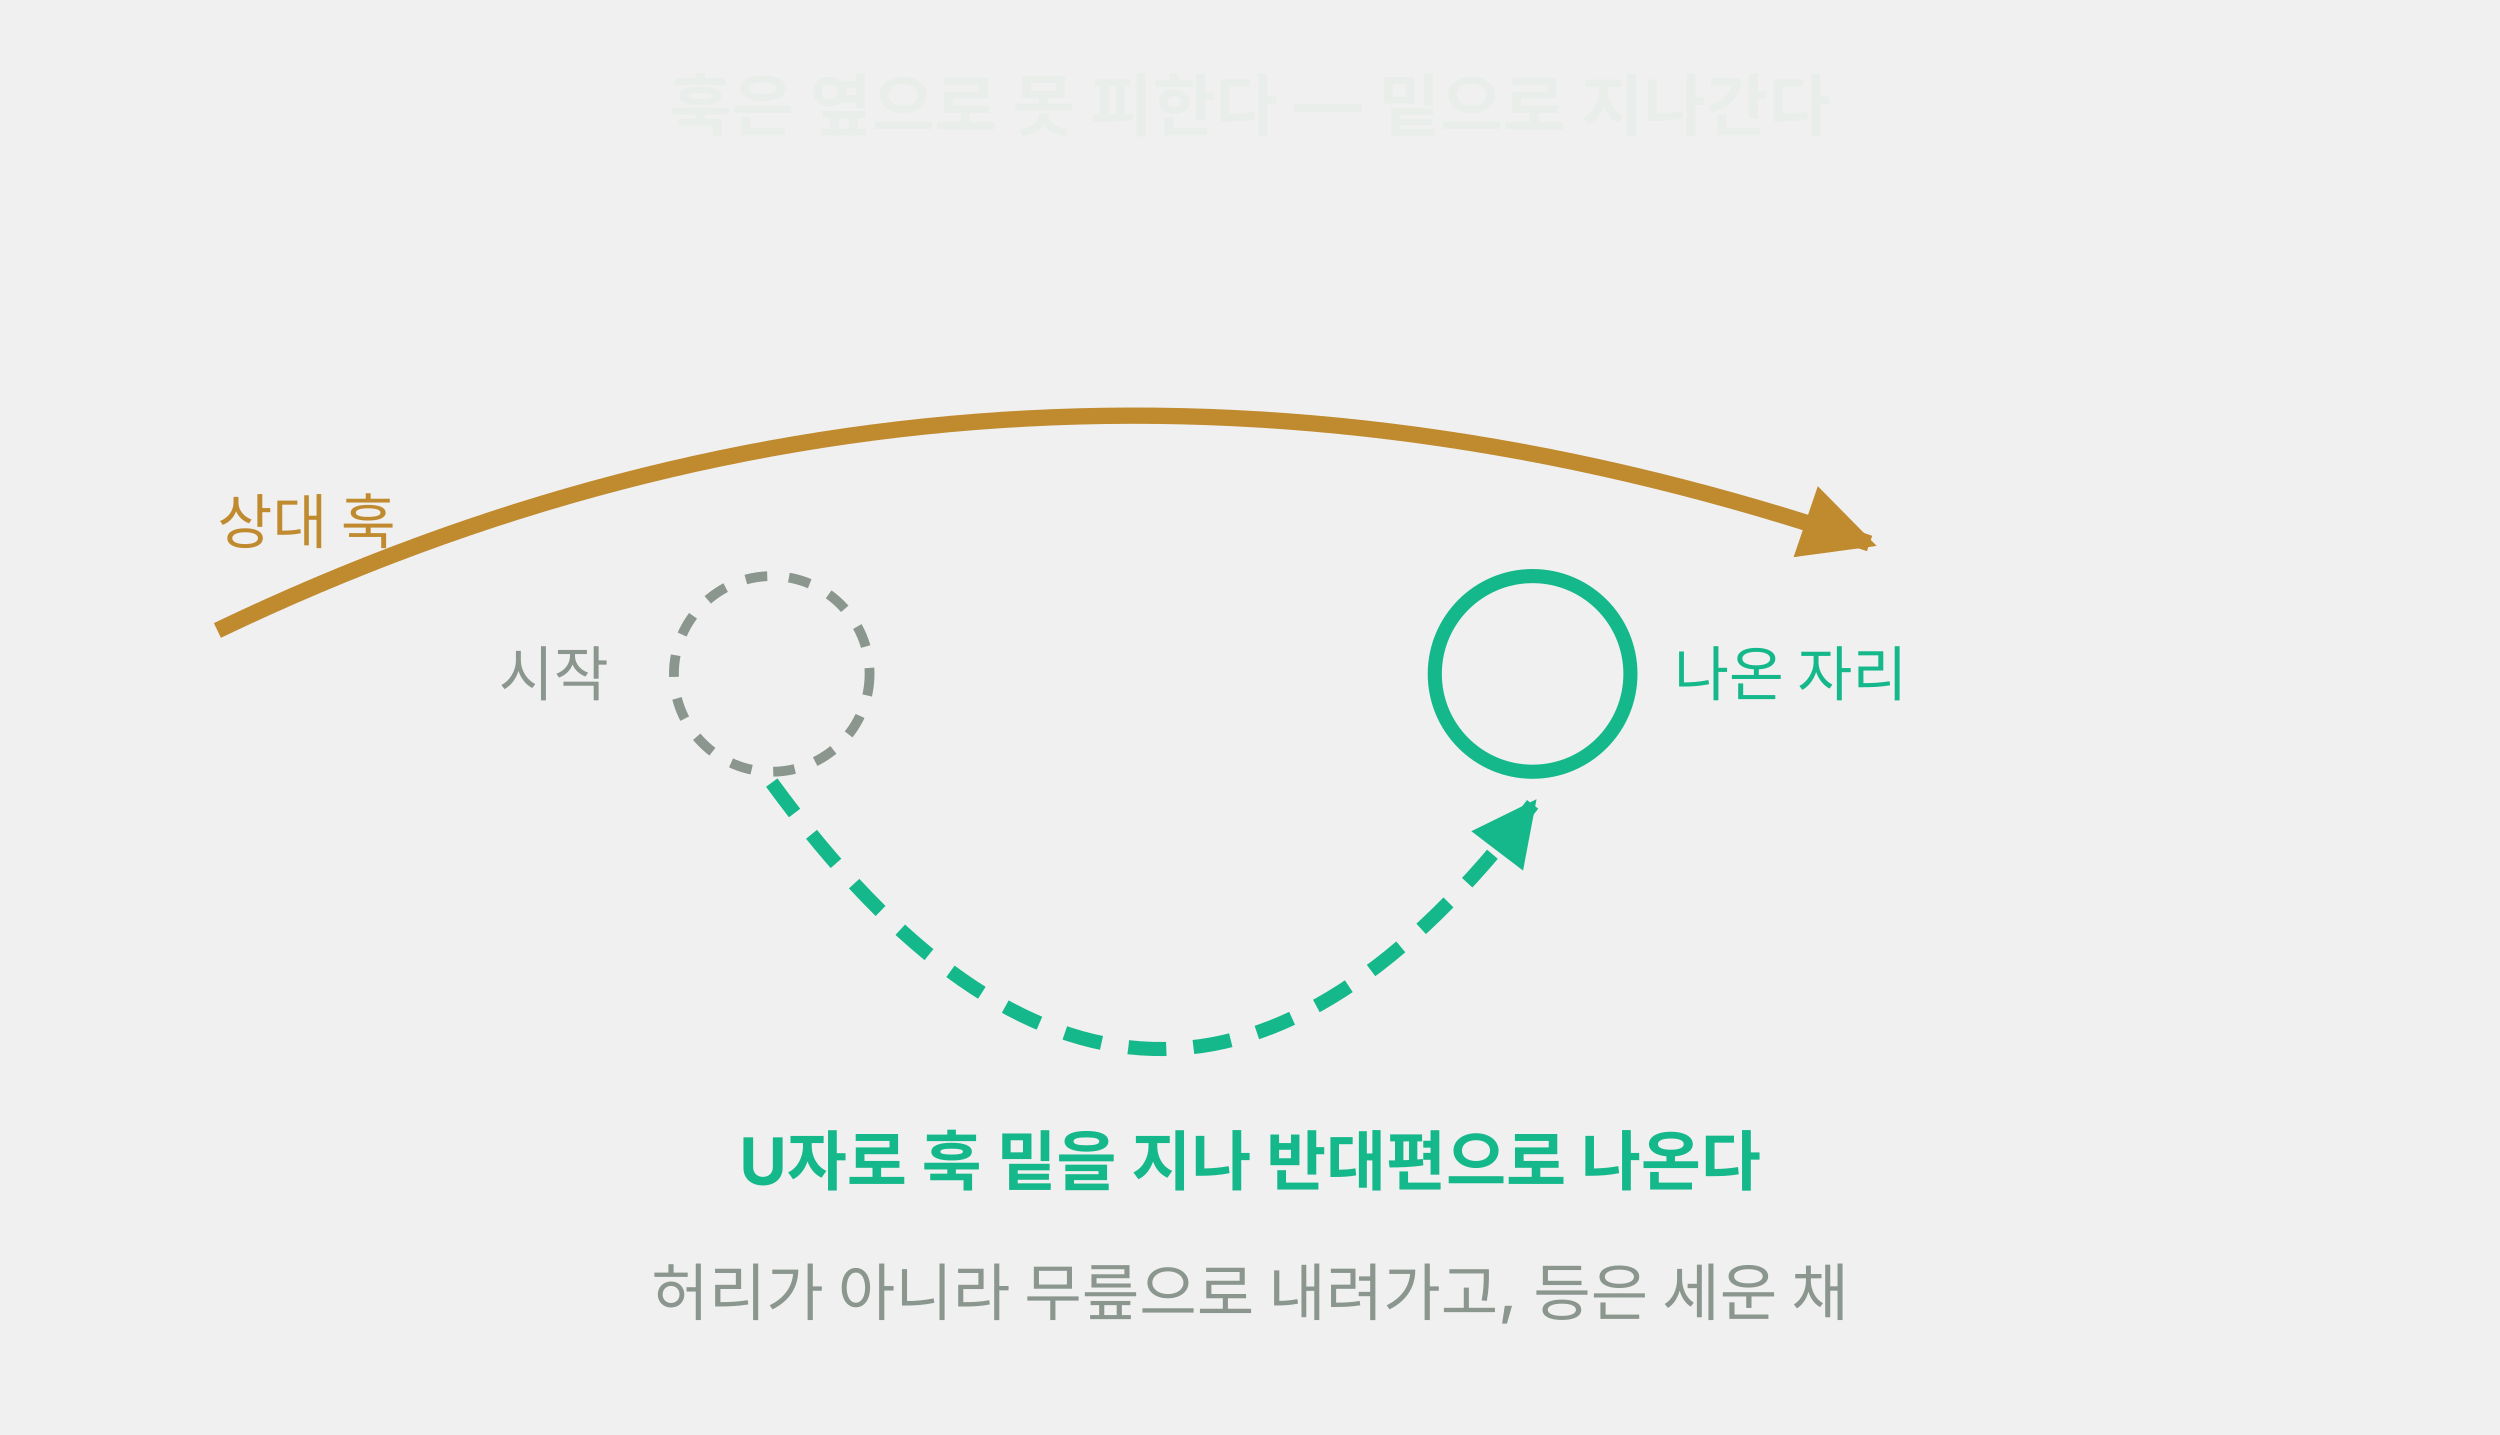
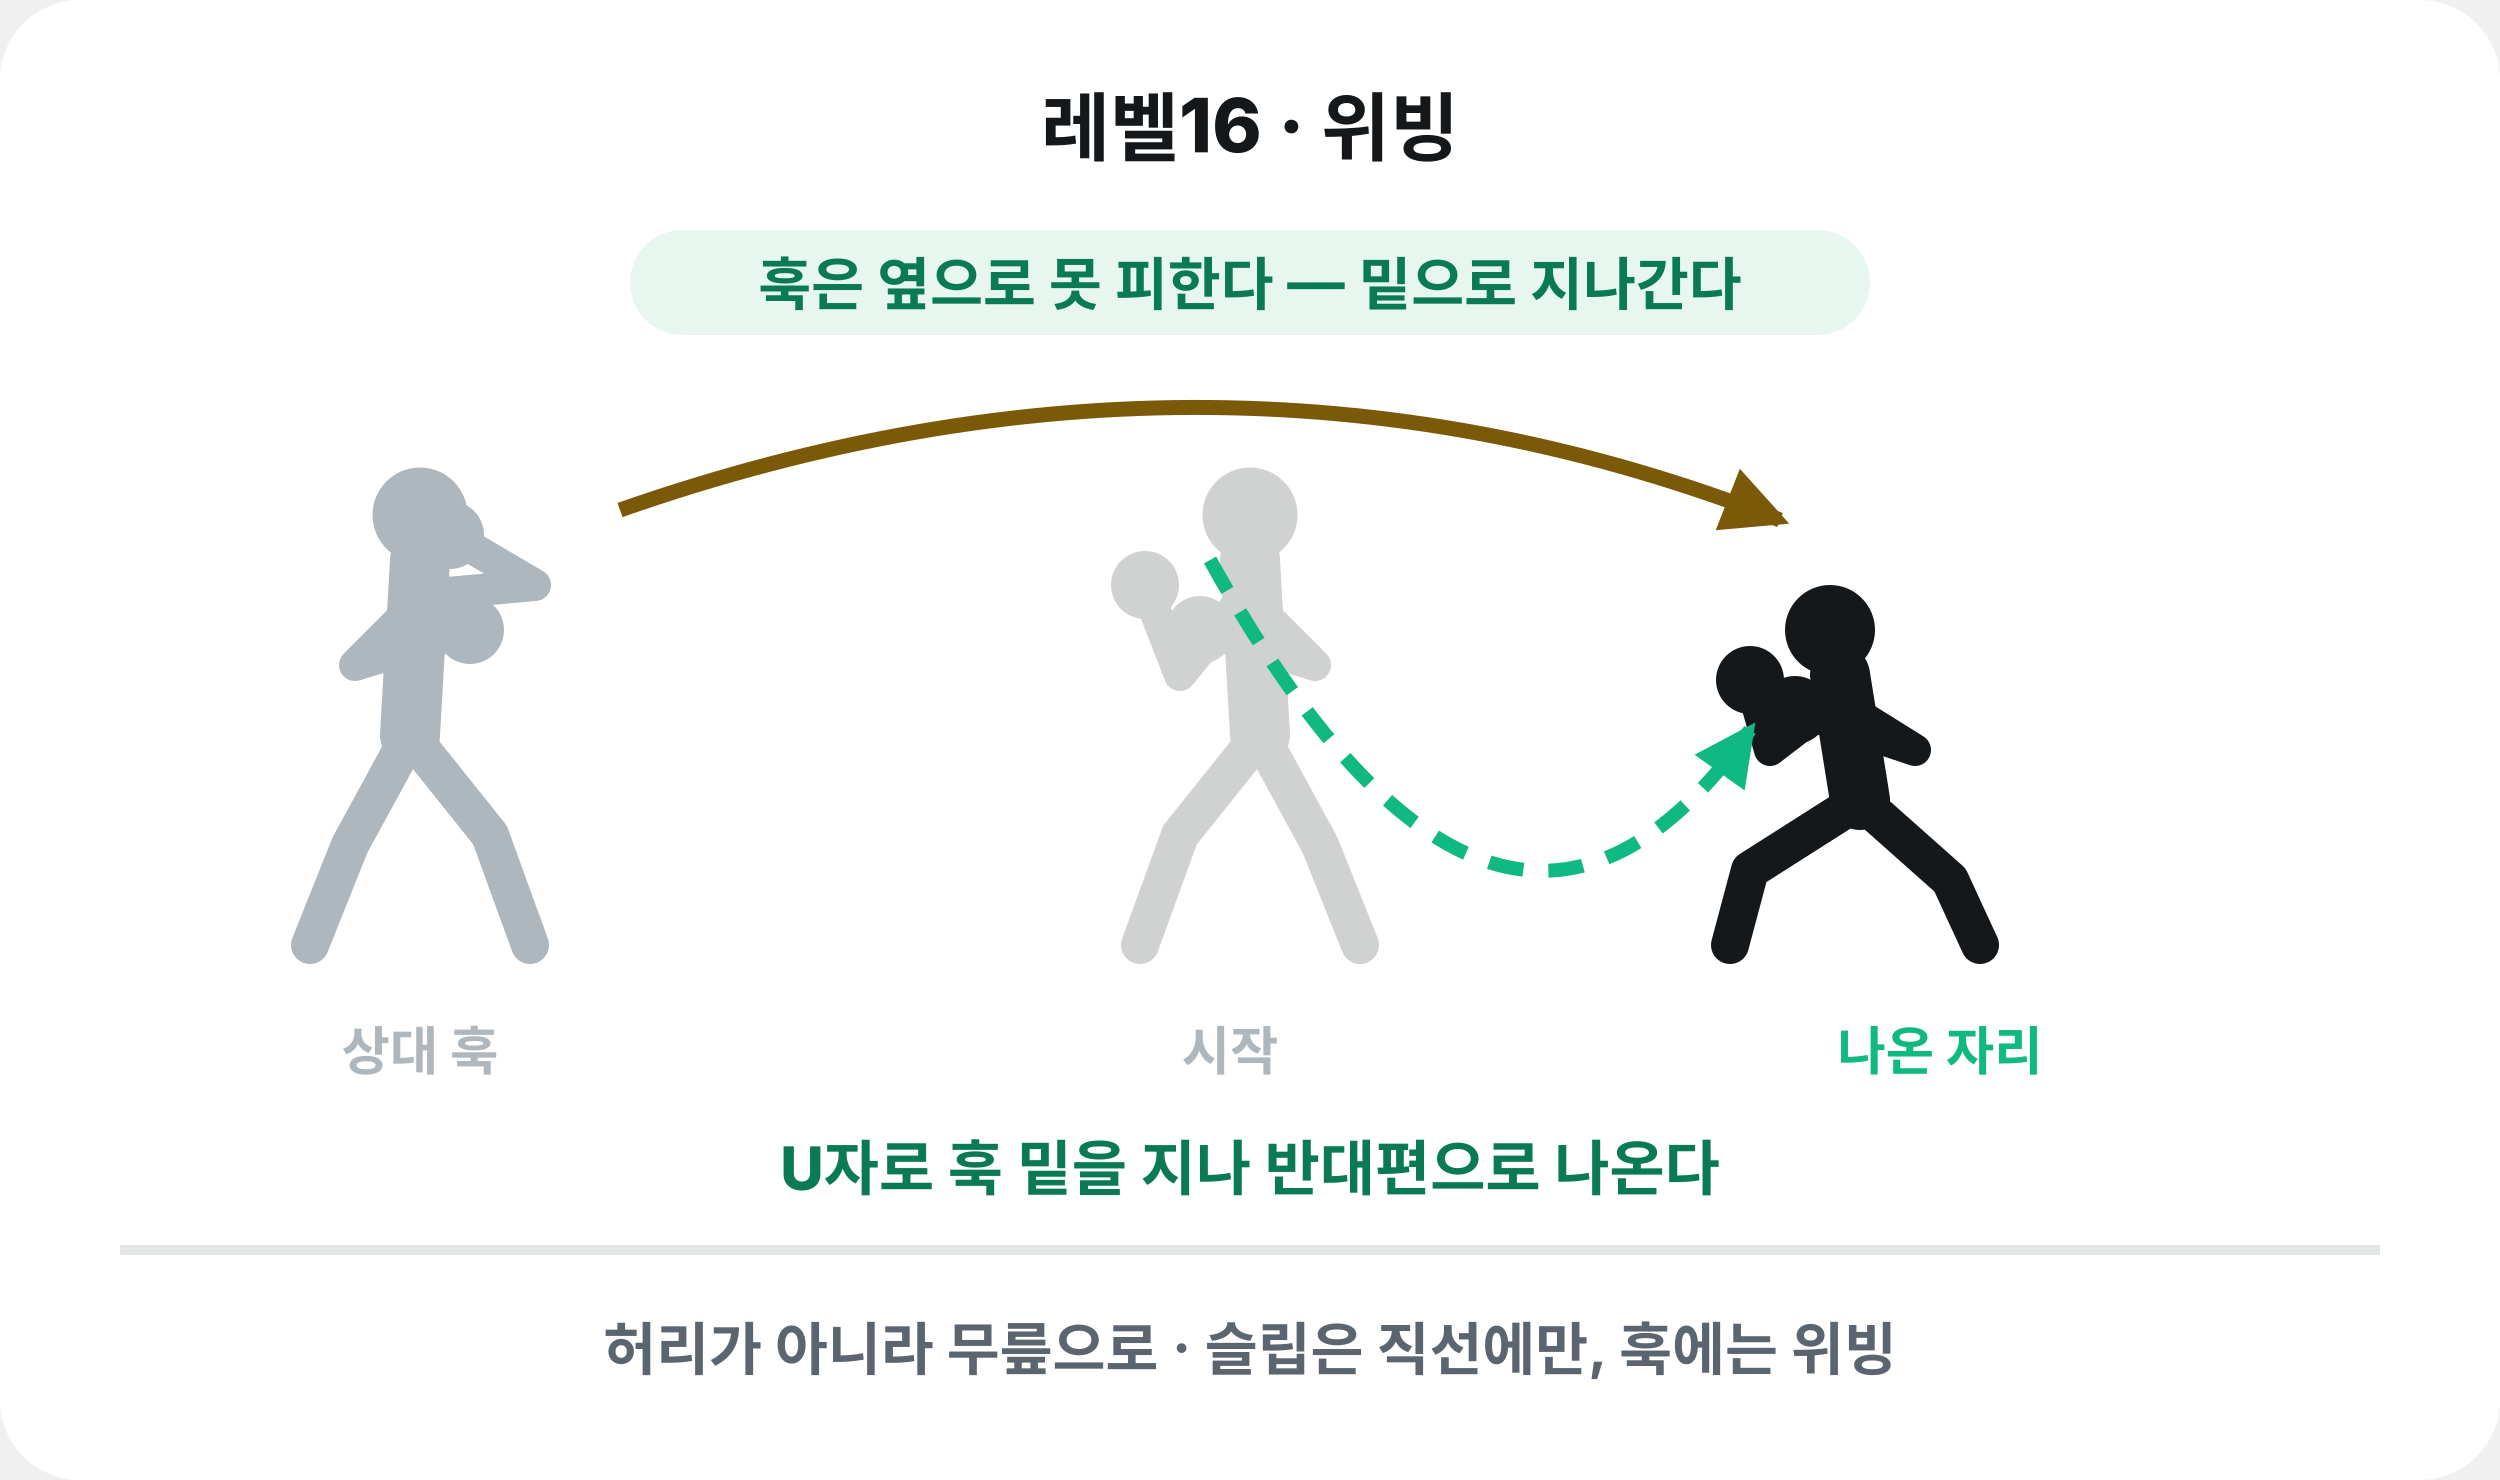
- <svg xmlns="http://www.w3.org/2000/svg" viewBox="0 0 460 264" role="img" font-family="'IBM Plex Sans KR', system-ui, -apple-system, 'Malgun Gothic', sans-serif" aria-label="옆에서 감아 들어오는 훅은 옆으로 피할 수 없고, 머리가 U자를 그리며 훅 궤도 아래로 지나 반대편으로 나온다.">
+ <svg xmlns="http://www.w3.org/2000/svg" viewBox="0 0 500 296" role="img" font-family="'Pretendard','IBM Plex Sans KR',system-ui,-apple-system,'Malgun Gothic',sans-serif" aria-label="옆에서 감아 들어오는 훅은 옆으로 피할 수 없고, 무릎으로 내려가 훅 궤도 아래를 U자로 지나 반대편으로 나온다.">
  <defs>
-     <marker id="w-m" viewBox="0 0 10 10" refX="9" refY="5" markerWidth="4.6" markerHeight="4.6" orient="auto-start-reverse">
-       <path d="M0,0 L10,5 L0,10 z" fill="var(--mint, #15B88A)" />
+     <marker id="w-m" viewBox="0 0 10 10" refX="8.5" refY="5" markerWidth="4.4" markerHeight="4.4" orient="auto-start-reverse">
+       <path d="M0,0 L10,5 L0,10 z" fill="#10B981" />
    </marker>
-     <marker id="w-g" viewBox="0 0 10 10" refX="9" refY="5" markerWidth="4.6" markerHeight="4.6" orient="auto-start-reverse">
-       <path d="M0,0 L10,5 L0,10 z" fill="var(--gold, #C08A2E)" />
+     <marker id="w-g" viewBox="0 0 10 10" refX="8.5" refY="5" markerWidth="4.4" markerHeight="4.4" orient="auto-start-reverse">
+       <path d="M0,0 L10,5 L0,10 z" fill="#7A5A08" />
    </marker>
  </defs>
-   <text x="230" y="24" fill="var(--ink, #E9EEEA)" font-size="12.5" font-weight="700" text-anchor="middle">훅은 옆으로 못 피한다 — 밑으로 지나간다</text>
-   <path d="M40,116 Q186,46 344,100" fill="none" stroke="var(--gold, #C08A2E)" stroke-width="3" marker-end="url(#w-g)" />
-   <text x="40" y="100" fill="var(--gold, #C08A2E)" font-size="11" font-weight="500" text-anchor="start">상대 훅</text>
-   <path d="M142,144 Q212,240 282,148" fill="none" stroke="var(--mint, #15B88A)" stroke-width="2.6" stroke-dasharray="7 5" marker-end="url(#w-m)" />
-   <circle cx="142" cy="124" r="18" fill="none" stroke="var(--ink-3, #8A968E)" stroke-width="1.8" stroke-dasharray="4 4" />
-   <circle cx="282" cy="124" r="18" fill="none" stroke="var(--mint, #15B88A)" stroke-width="2.6" />
-   <text x="112" y="128" fill="var(--ink-3, #8A968E)" font-size="11" font-weight="500" text-anchor="end">시작</text>
-   <text x="308" y="128" fill="var(--mint, #15B88A)" font-size="11" font-weight="500" text-anchor="start">나온 자리</text>
-   <text x="230" y="218" fill="var(--mint, #15B88A)" font-size="12" font-weight="700" text-anchor="middle">U자로 훅 밑을 지나 반대편으로 나온다</text>
-   <text x="230" y="242" fill="var(--ink-3, #8A968E)" font-size="11.5" font-weight="500" text-anchor="middle">허리가 아니라 무릎으로 내려가고, 등은 세운 채</text>
+   <rect x="0" y="0" width="500" height="296" rx="16" fill="#FFFFFF" />
+   <text x="250" y="31" fill="#15181B" font-size="15" font-weight="800" text-anchor="middle">레벨16 · 위빙</text>
+   <rect x="126" y="46" width="248" height="21" rx="10.5" fill="#E7F7F0" />
+   <text x="250" y="61" fill="#0A7A55" font-size="11.5" font-weight="700" text-anchor="middle">훅은 옆으로 못 피한다 — 밑으로 지나간다</text>
+   <g opacity="1">
+     <polyline points="85,119 71,133 94,126" fill="none" stroke="#AEB7BE" stroke-width="6.4" stroke-linecap="round" stroke-linejoin="round" />
+     <circle cx="94" cy="126" r="6.8" fill="#AEB7BE" />
+     <polyline points="82,147 70,169 62,189" fill="none" stroke="#AEB7BE" stroke-width="7.6" stroke-linecap="round" stroke-linejoin="round" />
+     <polyline points="84,112 82,147" fill="none" stroke="#AEB7BE" stroke-width="12" stroke-linecap="round" stroke-linejoin="round" />
+     <polyline points="82,147 98,167 106,189" fill="none" stroke="#AEB7BE" stroke-width="7.6" stroke-linecap="round" stroke-linejoin="round" />
+     <circle cx="84" cy="103" r="9.5" fill="#AEB7BE" />
+     <polyline points="85,119 107,117 90,107" fill="none" stroke="#AEB7BE" stroke-width="6.4" stroke-linecap="round" stroke-linejoin="round" />
+     <circle cx="90" cy="107" r="6.8" fill="#AEB7BE" />
+   </g>
+   <text x="84" y="214" fill="#AEB7BE" font-size="10.5" font-weight="600" text-anchor="middle">상대 훅</text>
+   <path d="M124,102 Q244,60 356,104" fill="none" stroke="#7A5A08" stroke-width="3" marker-end="url(#w-g)" />
+   <g transform="translate(500,0) scale(-1,1)">
+     <g opacity="0.2">
+       <polyline points="251,119 237,133 260,126" fill="none" stroke="#15181B" stroke-width="6.4" stroke-linecap="round" stroke-linejoin="round" />
+       <circle cx="260" cy="126" r="6.8" fill="#15181B" />
+       <polyline points="248,147 236,169 228,189" fill="none" stroke="#15181B" stroke-width="7.6" stroke-linecap="round" stroke-linejoin="round" />
+       <polyline points="250,112 248,147" fill="none" stroke="#15181B" stroke-width="12" stroke-linecap="round" stroke-linejoin="round" />
+       <polyline points="248,147 264,167 272,189" fill="none" stroke="#15181B" stroke-width="7.6" stroke-linecap="round" stroke-linejoin="round" />
+       <circle cx="250" cy="103" r="9.5" fill="#15181B" />
+       <polyline points="251,119 264,135 271,117" fill="none" stroke="#15181B" stroke-width="6.4" stroke-linecap="round" stroke-linejoin="round" />
+       <circle cx="271" cy="117" r="6.8" fill="#15181B" />
+     </g>
+   </g>
+   <g transform="translate(740,0) scale(-1,1)">
+     <g opacity="1">
+       <polyline points="373,140 357,150 381,142" fill="none" stroke="#15181B" stroke-width="6.4" stroke-linecap="round" stroke-linejoin="round" />
+       <circle cx="381" cy="142" r="6.8" fill="#15181B" />
+       <polyline points="368,160 350,176 344,189" fill="none" stroke="#15181B" stroke-width="7.6" stroke-linecap="round" stroke-linejoin="round" />
+       <polyline points="372,135 368,160" fill="none" stroke="#15181B" stroke-width="12" stroke-linecap="round" stroke-linejoin="round" />
+       <polyline points="368,160 390,174 394,189" fill="none" stroke="#15181B" stroke-width="7.6" stroke-linecap="round" stroke-linejoin="round" />
+       <circle cx="374" cy="126" r="9" fill="#15181B" />
+       <polyline points="373,140 386,150 390,136" fill="none" stroke="#15181B" stroke-width="6.4" stroke-linecap="round" stroke-linejoin="round" />
+       <circle cx="390" cy="136" r="6.8" fill="#15181B" />
+     </g>
+   </g>
+   <path d="M242,112 Q300,216 350,146" fill="none" stroke="#10B981" stroke-width="2.8" stroke-dasharray="7 5" marker-end="url(#w-m)" />
+   <text x="246" y="214" fill="#AEB7BE" font-size="10.5" font-weight="600" text-anchor="middle">시작</text>
+   <text x="388" y="214" fill="#10B981" font-size="10.5" font-weight="600" text-anchor="middle">나온 자리</text>
+   <text x="250" y="238" fill="#0A7A55" font-size="12" font-weight="800" text-anchor="middle">U자로 훅 밑을 지나 반대편으로 나온다</text>
+   <line x1="24" y1="250" x2="476" y2="250" stroke="#E3E7E4" stroke-width="2" />
+   <text x="250" y="274" fill="#5B6570" font-size="11.5" font-weight="700" text-anchor="middle">허리가 아니라 무릎으로 · 슬립은 직선에만, 훅에는 위빙</text>
</svg>
